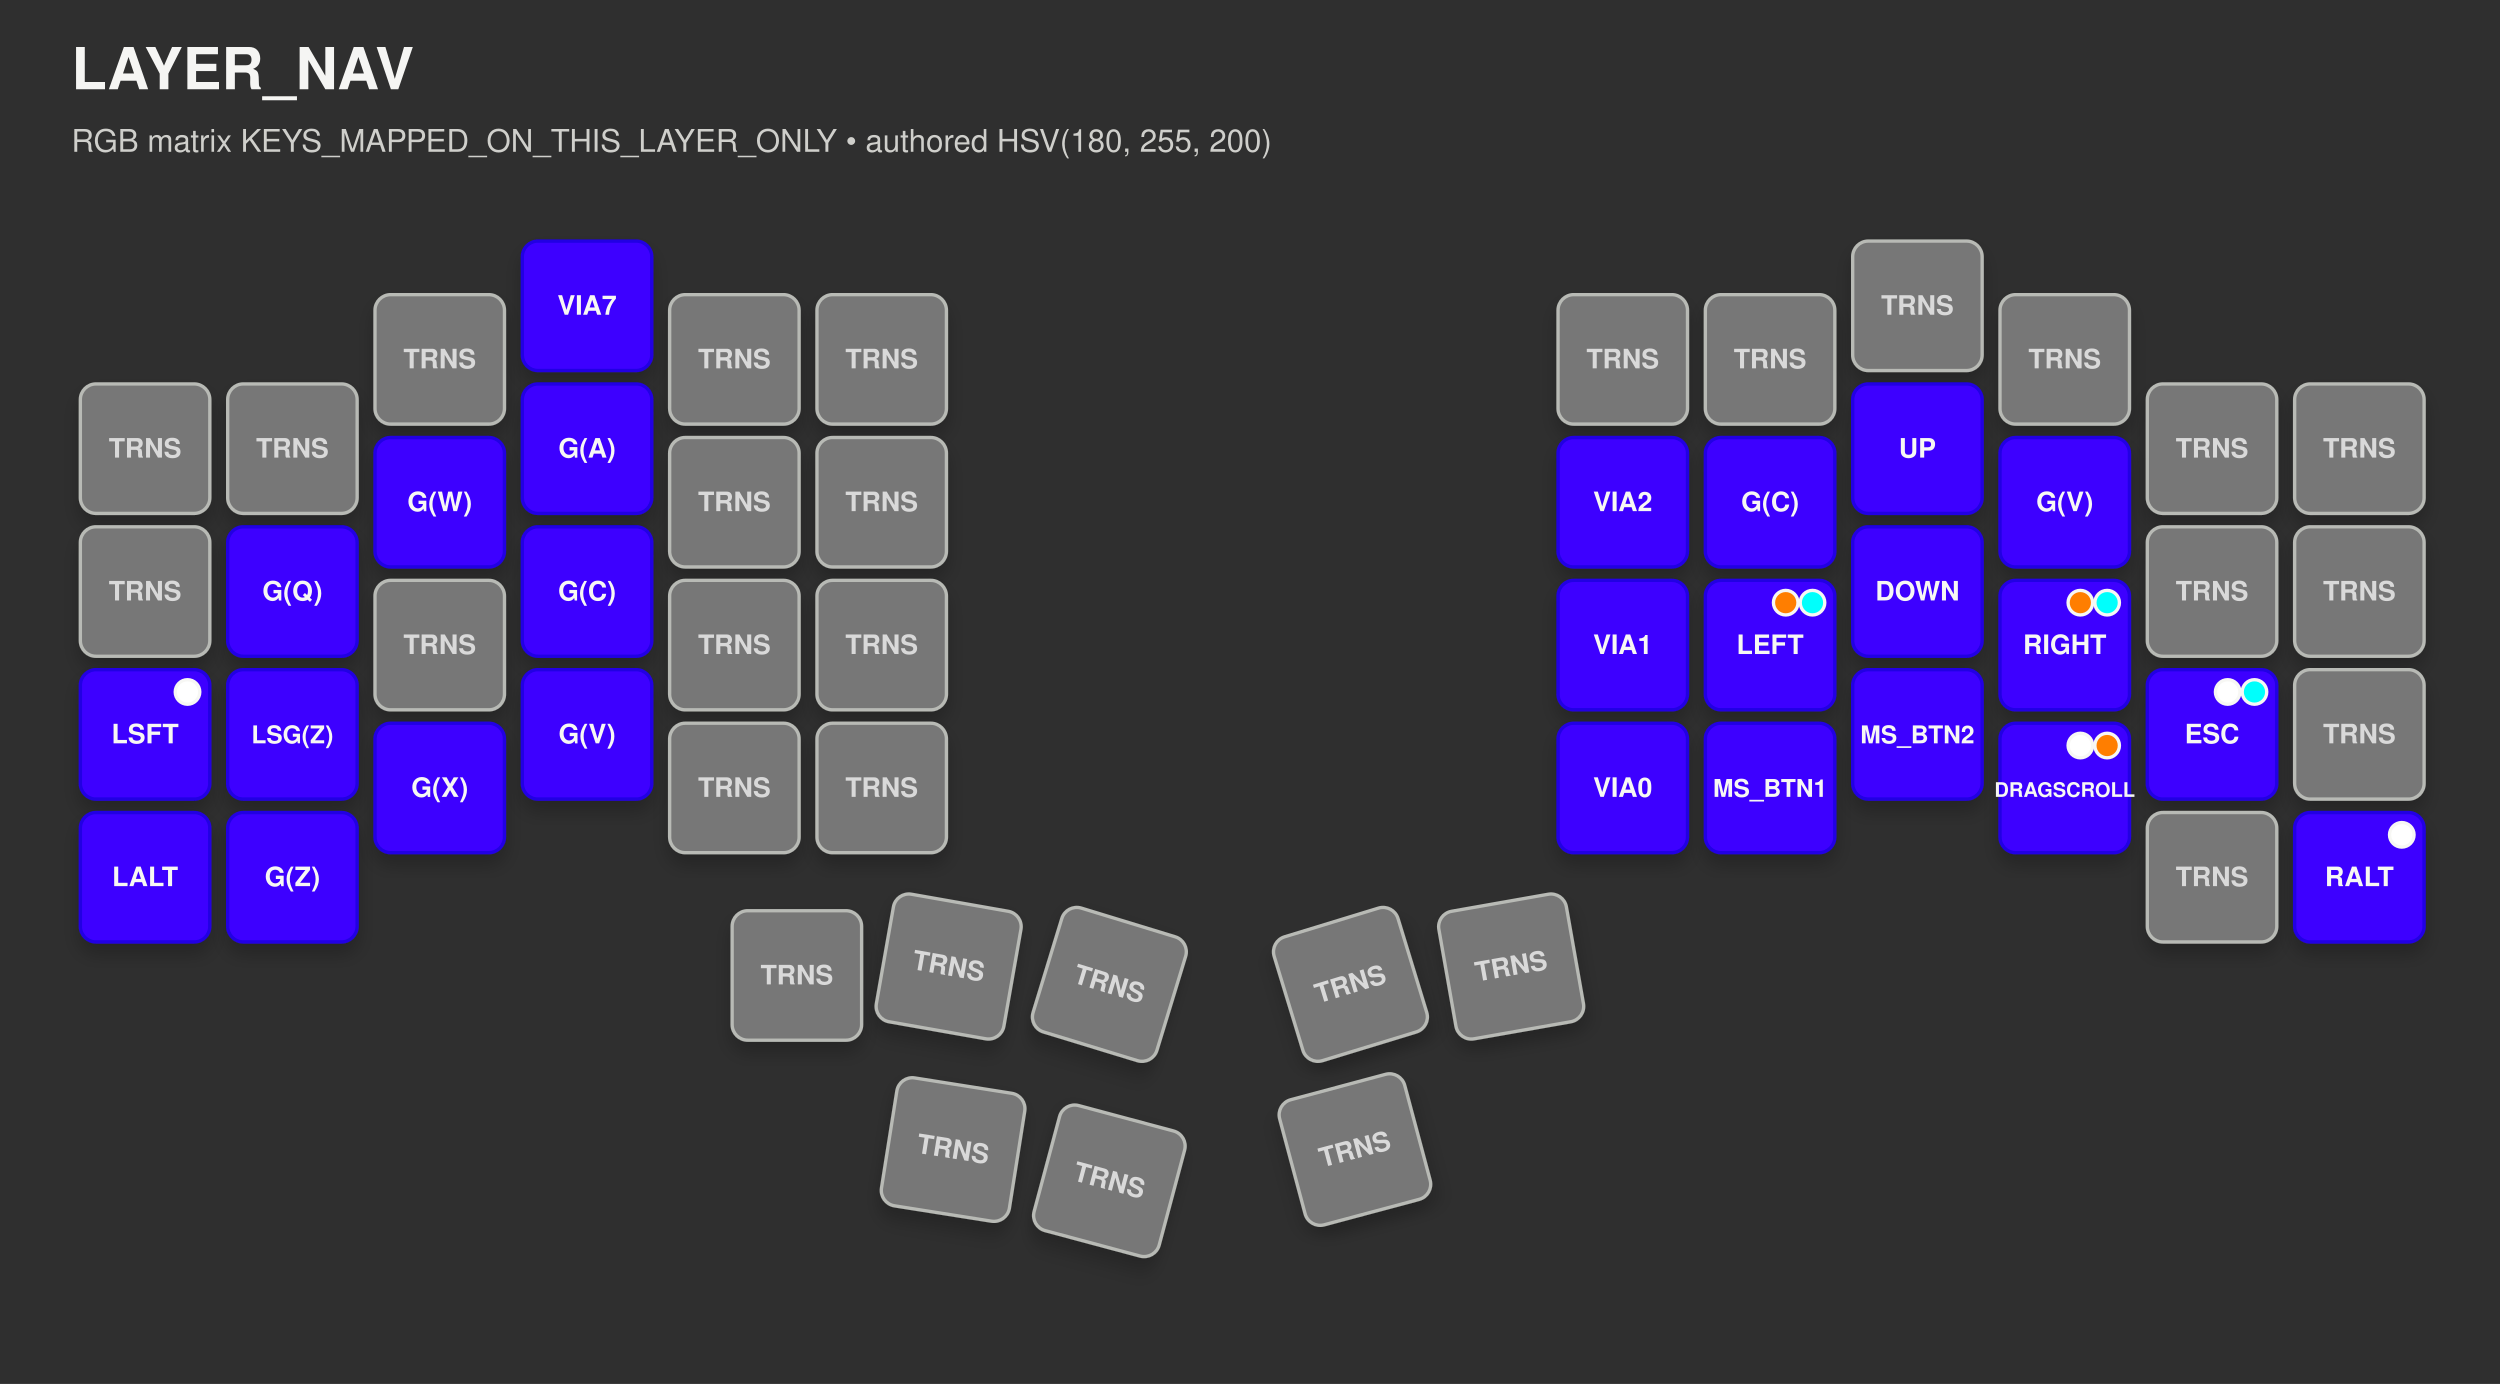
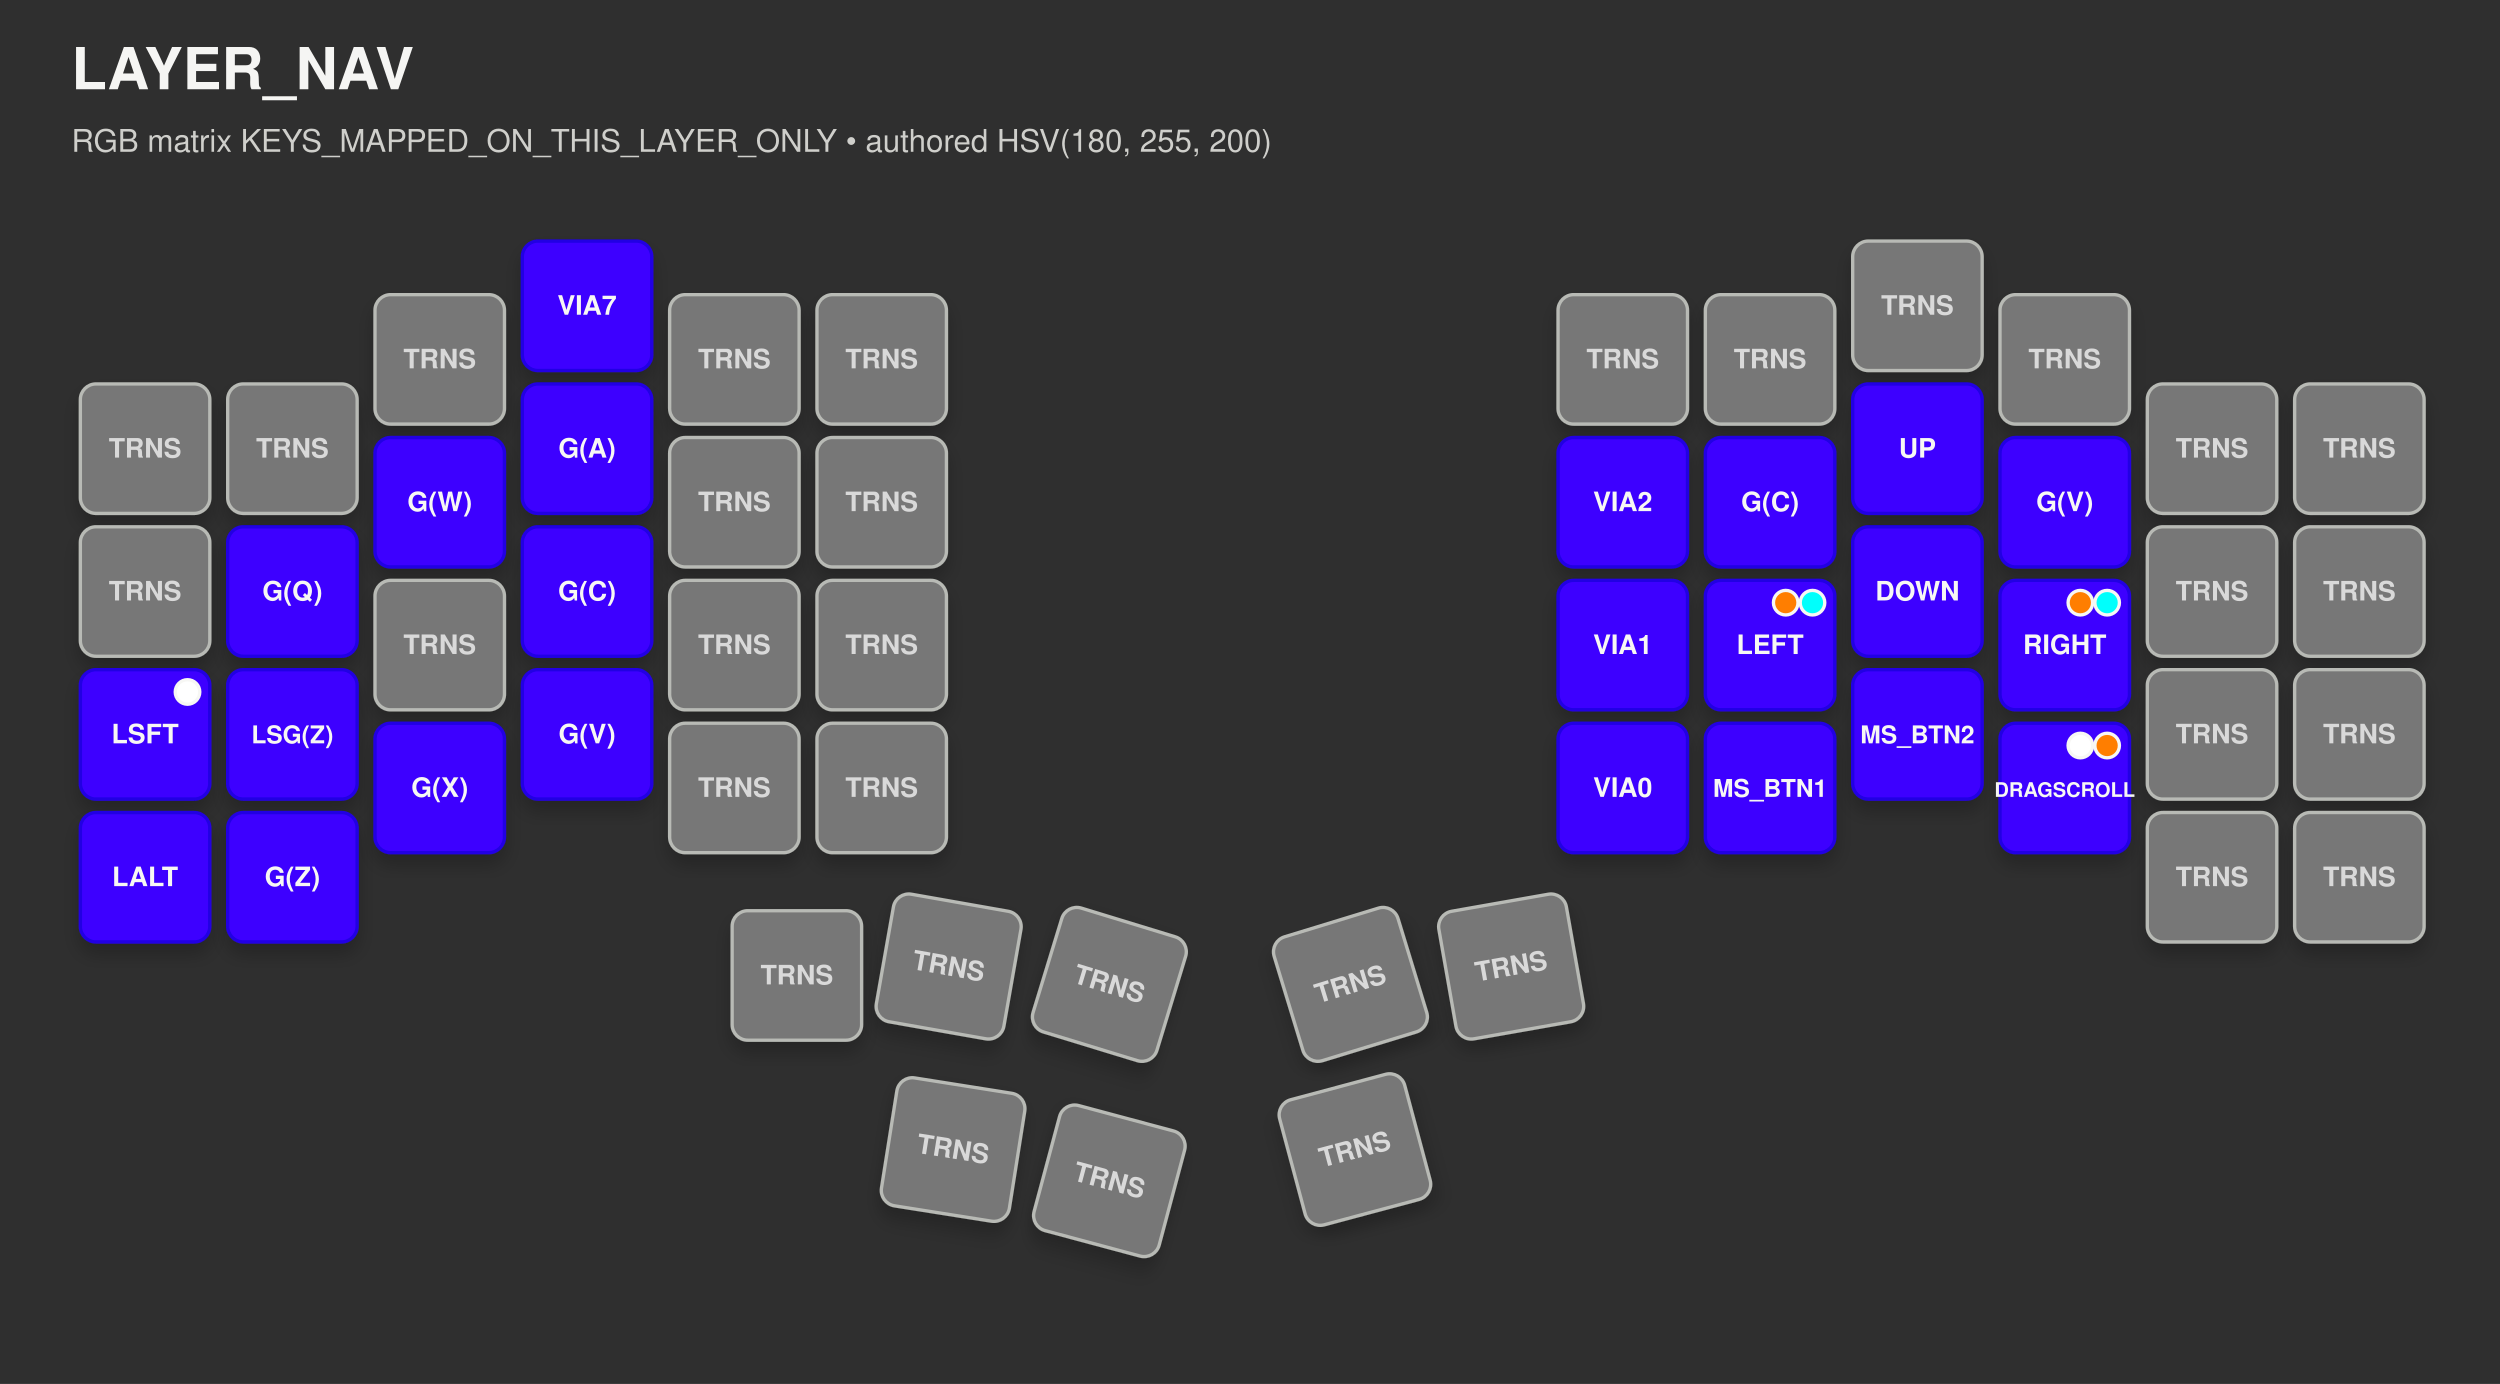
<svg xmlns="http://www.w3.org/2000/svg" width="1120" height="620" viewBox="0 0 1120 620" role="img" aria-labelledby="title desc">
  <defs>
    <filter id="shadow" x="-20%" y="-20%" width="140%" height="140%">
      <feDropShadow dx="0" dy="5" stdDeviation="4" flood-color="#000000" flood-opacity="0.22" />
    </filter>
  </defs>
  <rect width="1120" height="620" fill="#2f2f2f" />
  <text x="32" y="40" fill="#f5f5f3" font-size="26" font-family="Helvetica, Arial, sans-serif" font-weight="700">LAYER_NAV</text>
  <text x="32" y="68" fill="#cfcfcb" font-size="14" font-family="Helvetica, Arial, sans-serif">RGB matrix KEYS_MAPPED_ON_THIS_LAYER_ONLY • authored HSV(180, 255, 200)</text>
  <g transform="rotate(0 65.0 201.0)">
    <rect x="36.0" y="172.0" width="58" height="58" rx="7" fill="#777777" stroke="#b8bab5" stroke-width="1.5" filter="url(#shadow)" />
    <text x="65.0" y="205.0" fill="#ffffff" fill-opacity="0.72" font-size="12" text-anchor="middle" font-family="Helvetica, Arial, sans-serif" font-weight="600">TRNS</text>
  </g>
  <g transform="rotate(0 131.0 201.0)">
    <rect x="102.0" y="172.0" width="58" height="58" rx="7" fill="#777777" stroke="#b8bab5" stroke-width="1.5" filter="url(#shadow)" />
    <text x="131.0" y="205.0" fill="#ffffff" fill-opacity="0.72" font-size="12" text-anchor="middle" font-family="Helvetica, Arial, sans-serif" font-weight="600">TRNS</text>
  </g>
  <g transform="rotate(0 197.0 161.0)">
    <rect x="168.0" y="132.0" width="58" height="58" rx="7" fill="#777777" stroke="#b8bab5" stroke-width="1.5" filter="url(#shadow)" />
    <text x="197.0" y="165.0" fill="#ffffff" fill-opacity="0.72" font-size="12" text-anchor="middle" font-family="Helvetica, Arial, sans-serif" font-weight="600">TRNS</text>
  </g>
  <g transform="rotate(0 263.0 137.0)">
    <rect x="234.0" y="108.0" width="58" height="58" rx="7" fill="#3c00ff" stroke="#2000e3" stroke-width="1.5" filter="url(#shadow)" />
    <text x="263.0" y="141.0" fill="#f7f7f4" fill-opacity="1.0" font-size="12" text-anchor="middle" font-family="Helvetica, Arial, sans-serif" font-weight="600">VIA7</text>
  </g>
  <g transform="rotate(0 329.0 161.0)">
    <rect x="300.0" y="132.0" width="58" height="58" rx="7" fill="#777777" stroke="#b8bab5" stroke-width="1.5" filter="url(#shadow)" />
    <text x="329.0" y="165.0" fill="#ffffff" fill-opacity="0.72" font-size="12" text-anchor="middle" font-family="Helvetica, Arial, sans-serif" font-weight="600">TRNS</text>
  </g>
  <g transform="rotate(0 395.0 161.0)">
    <rect x="366.0" y="132.0" width="58" height="58" rx="7" fill="#777777" stroke="#b8bab5" stroke-width="1.5" filter="url(#shadow)" />
    <text x="395.0" y="165.0" fill="#ffffff" fill-opacity="0.72" font-size="12" text-anchor="middle" font-family="Helvetica, Arial, sans-serif" font-weight="600">TRNS</text>
  </g>
  <g transform="rotate(0 727.0 161.0)">
    <rect x="698.0" y="132.0" width="58" height="58" rx="7" fill="#777777" stroke="#b8bab5" stroke-width="1.5" filter="url(#shadow)" />
    <text x="727.0" y="165.0" fill="#ffffff" fill-opacity="0.72" font-size="12" text-anchor="middle" font-family="Helvetica, Arial, sans-serif" font-weight="600">TRNS</text>
  </g>
  <g transform="rotate(0 793.0 161.0)">
    <rect x="764.0" y="132.0" width="58" height="58" rx="7" fill="#777777" stroke="#b8bab5" stroke-width="1.5" filter="url(#shadow)" />
    <text x="793.0" y="165.0" fill="#ffffff" fill-opacity="0.72" font-size="12" text-anchor="middle" font-family="Helvetica, Arial, sans-serif" font-weight="600">TRNS</text>
  </g>
  <g transform="rotate(0 859.0 137.0)">
    <rect x="830.0" y="108.0" width="58" height="58" rx="7" fill="#777777" stroke="#b8bab5" stroke-width="1.5" filter="url(#shadow)" />
    <text x="859.0" y="141.0" fill="#ffffff" fill-opacity="0.72" font-size="12" text-anchor="middle" font-family="Helvetica, Arial, sans-serif" font-weight="600">TRNS</text>
  </g>
  <g transform="rotate(0 925.0 161.0)">
    <rect x="896.0" y="132.0" width="58" height="58" rx="7" fill="#777777" stroke="#b8bab5" stroke-width="1.5" filter="url(#shadow)" />
    <text x="925.0" y="165.0" fill="#ffffff" fill-opacity="0.72" font-size="12" text-anchor="middle" font-family="Helvetica, Arial, sans-serif" font-weight="600">TRNS</text>
  </g>
  <g transform="rotate(0 991.0 201.0)">
    <rect x="962.0" y="172.0" width="58" height="58" rx="7" fill="#777777" stroke="#b8bab5" stroke-width="1.5" filter="url(#shadow)" />
    <text x="991.0" y="205.0" fill="#ffffff" fill-opacity="0.72" font-size="12" text-anchor="middle" font-family="Helvetica, Arial, sans-serif" font-weight="600">TRNS</text>
  </g>
  <g transform="rotate(0 1057.0 201.0)">
    <rect x="1028.0" y="172.0" width="58" height="58" rx="7" fill="#777777" stroke="#b8bab5" stroke-width="1.5" filter="url(#shadow)" />
    <text x="1057.0" y="205.0" fill="#ffffff" fill-opacity="0.72" font-size="12" text-anchor="middle" font-family="Helvetica, Arial, sans-serif" font-weight="600">TRNS</text>
  </g>
  <g transform="rotate(0 65.0 265.0)">
    <rect x="36.0" y="236.0" width="58" height="58" rx="7" fill="#777777" stroke="#b8bab5" stroke-width="1.5" filter="url(#shadow)" />
    <text x="65.0" y="269.0" fill="#ffffff" fill-opacity="0.72" font-size="12" text-anchor="middle" font-family="Helvetica, Arial, sans-serif" font-weight="600">TRNS</text>
  </g>
  <g transform="rotate(0 131.0 265.0)">
    <rect x="102.0" y="236.0" width="58" height="58" rx="7" fill="#3c00ff" stroke="#2000e3" stroke-width="1.5" filter="url(#shadow)" />
    <text x="131.0" y="269.0" fill="#f7f7f4" fill-opacity="1.0" font-size="12" text-anchor="middle" font-family="Helvetica, Arial, sans-serif" font-weight="600">G(Q)</text>
  </g>
  <g transform="rotate(0 197.0 225.0)">
    <rect x="168.0" y="196.0" width="58" height="58" rx="7" fill="#3c00ff" stroke="#2000e3" stroke-width="1.5" filter="url(#shadow)" />
    <text x="197.0" y="229.0" fill="#f7f7f4" fill-opacity="1.0" font-size="12" text-anchor="middle" font-family="Helvetica, Arial, sans-serif" font-weight="600">G(W)</text>
  </g>
  <g transform="rotate(0 263.0 201.0)">
    <rect x="234.0" y="172.0" width="58" height="58" rx="7" fill="#3c00ff" stroke="#2000e3" stroke-width="1.5" filter="url(#shadow)" />
    <text x="263.0" y="205.0" fill="#f7f7f4" fill-opacity="1.0" font-size="12" text-anchor="middle" font-family="Helvetica, Arial, sans-serif" font-weight="600">G(A)</text>
  </g>
  <g transform="rotate(0 329.0 225.0)">
    <rect x="300.0" y="196.0" width="58" height="58" rx="7" fill="#777777" stroke="#b8bab5" stroke-width="1.5" filter="url(#shadow)" />
    <text x="329.0" y="229.0" fill="#ffffff" fill-opacity="0.72" font-size="12" text-anchor="middle" font-family="Helvetica, Arial, sans-serif" font-weight="600">TRNS</text>
  </g>
  <g transform="rotate(0 395.0 225.0)">
    <rect x="366.0" y="196.0" width="58" height="58" rx="7" fill="#777777" stroke="#b8bab5" stroke-width="1.5" filter="url(#shadow)" />
    <text x="395.0" y="229.0" fill="#ffffff" fill-opacity="0.72" font-size="12" text-anchor="middle" font-family="Helvetica, Arial, sans-serif" font-weight="600">TRNS</text>
  </g>
  <g transform="rotate(0 727.0 225.0)">
    <rect x="698.0" y="196.0" width="58" height="58" rx="7" fill="#3c00ff" stroke="#2000e3" stroke-width="1.5" filter="url(#shadow)" />
    <text x="727.0" y="229.0" fill="#f7f7f4" fill-opacity="1.0" font-size="12" text-anchor="middle" font-family="Helvetica, Arial, sans-serif" font-weight="600">VIA2</text>
  </g>
  <g transform="rotate(0 793.0 225.0)">
    <rect x="764.0" y="196.0" width="58" height="58" rx="7" fill="#3c00ff" stroke="#2000e3" stroke-width="1.5" filter="url(#shadow)" />
    <text x="793.0" y="229.0" fill="#f7f7f4" fill-opacity="1.0" font-size="12" text-anchor="middle" font-family="Helvetica, Arial, sans-serif" font-weight="600">G(C)</text>
  </g>
  <g transform="rotate(0 859.0 201.0)">
    <rect x="830.0" y="172.0" width="58" height="58" rx="7" fill="#3c00ff" stroke="#2000e3" stroke-width="1.5" filter="url(#shadow)" />
    <text x="859.0" y="205.0" fill="#f7f7f4" fill-opacity="1.0" font-size="12" text-anchor="middle" font-family="Helvetica, Arial, sans-serif" font-weight="600">UP</text>
  </g>
  <g transform="rotate(0 925.0 225.0)">
    <rect x="896.0" y="196.0" width="58" height="58" rx="7" fill="#3c00ff" stroke="#2000e3" stroke-width="1.5" filter="url(#shadow)" />
    <text x="925.0" y="229.0" fill="#f7f7f4" fill-opacity="1.0" font-size="12" text-anchor="middle" font-family="Helvetica, Arial, sans-serif" font-weight="600">G(V)</text>
  </g>
  <g transform="rotate(0 991.0 265.0)">
    <rect x="962.0" y="236.0" width="58" height="58" rx="7" fill="#777777" stroke="#b8bab5" stroke-width="1.5" filter="url(#shadow)" />
    <text x="991.0" y="269.0" fill="#ffffff" fill-opacity="0.72" font-size="12" text-anchor="middle" font-family="Helvetica, Arial, sans-serif" font-weight="600">TRNS</text>
  </g>
  <g transform="rotate(0 1057.0 265.0)">
    <rect x="1028.0" y="236.0" width="58" height="58" rx="7" fill="#777777" stroke="#b8bab5" stroke-width="1.5" filter="url(#shadow)" />
    <text x="1057.0" y="269.0" fill="#ffffff" fill-opacity="0.72" font-size="12" text-anchor="middle" font-family="Helvetica, Arial, sans-serif" font-weight="600">TRNS</text>
  </g>
  <g transform="rotate(0 65.0 329.0)">
    <rect x="36.0" y="300.0" width="58" height="58" rx="7" fill="#3c00ff" stroke="#2000e3" stroke-width="1.5" filter="url(#shadow)" />
    <text x="65.0" y="333.0" fill="#f7f7f4" fill-opacity="1.0" font-size="12" text-anchor="middle" font-family="Helvetica, Arial, sans-serif" font-weight="600">LSFT</text>
    <circle cx="84.0" cy="310.0" r="5.5" fill="#ffffff" stroke="#f7f7f4" stroke-width="1.5" />
  </g>
  <g transform="rotate(0 131.0 329.0)">
    <rect x="102.0" y="300.0" width="58" height="58" rx="7" fill="#3c00ff" stroke="#2000e3" stroke-width="1.5" filter="url(#shadow)" />
    <text x="131.0" y="333.0" fill="#f7f7f4" fill-opacity="1.0" font-size="11" text-anchor="middle" font-family="Helvetica, Arial, sans-serif" font-weight="600">LSG(Z)</text>
  </g>
  <g transform="rotate(0 197.0 289.0)">
    <rect x="168.0" y="260.0" width="58" height="58" rx="7" fill="#777777" stroke="#b8bab5" stroke-width="1.5" filter="url(#shadow)" />
    <text x="197.0" y="293.0" fill="#ffffff" fill-opacity="0.72" font-size="12" text-anchor="middle" font-family="Helvetica, Arial, sans-serif" font-weight="600">TRNS</text>
  </g>
  <g transform="rotate(0 263.0 265.0)">
    <rect x="234.0" y="236.0" width="58" height="58" rx="7" fill="#3c00ff" stroke="#2000e3" stroke-width="1.5" filter="url(#shadow)" />
    <text x="263.0" y="269.0" fill="#f7f7f4" fill-opacity="1.0" font-size="12" text-anchor="middle" font-family="Helvetica, Arial, sans-serif" font-weight="600">G(C)</text>
  </g>
  <g transform="rotate(0 329.0 289.0)">
    <rect x="300.0" y="260.0" width="58" height="58" rx="7" fill="#777777" stroke="#b8bab5" stroke-width="1.5" filter="url(#shadow)" />
    <text x="329.0" y="293.0" fill="#ffffff" fill-opacity="0.72" font-size="12" text-anchor="middle" font-family="Helvetica, Arial, sans-serif" font-weight="600">TRNS</text>
  </g>
  <g transform="rotate(0 395.0 289.0)">
    <rect x="366.0" y="260.0" width="58" height="58" rx="7" fill="#777777" stroke="#b8bab5" stroke-width="1.5" filter="url(#shadow)" />
    <text x="395.0" y="293.0" fill="#ffffff" fill-opacity="0.72" font-size="12" text-anchor="middle" font-family="Helvetica, Arial, sans-serif" font-weight="600">TRNS</text>
  </g>
  <g transform="rotate(0 727.0 289.0)">
    <rect x="698.0" y="260.0" width="58" height="58" rx="7" fill="#3c00ff" stroke="#2000e3" stroke-width="1.5" filter="url(#shadow)" />
    <text x="727.0" y="293.0" fill="#f7f7f4" fill-opacity="1.0" font-size="12" text-anchor="middle" font-family="Helvetica, Arial, sans-serif" font-weight="600">VIA1</text>
  </g>
  <g transform="rotate(0 793.0 289.0)">
    <rect x="764.0" y="260.0" width="58" height="58" rx="7" fill="#3c00ff" stroke="#2000e3" stroke-width="1.5" filter="url(#shadow)" />
    <text x="793.0" y="293.0" fill="#f7f7f4" fill-opacity="1.0" font-size="12" text-anchor="middle" font-family="Helvetica, Arial, sans-serif" font-weight="600">LEFT</text>
    <circle cx="800.0" cy="270.0" r="5.5" fill="#ff7e00" stroke="#f7f7f4" stroke-width="1.5" />
    <circle cx="812.0" cy="270.0" r="5.5" fill="#00fffc" stroke="#f7f7f4" stroke-width="1.5" />
  </g>
  <g transform="rotate(0 859.0 265.0)">
    <rect x="830.0" y="236.0" width="58" height="58" rx="7" fill="#3c00ff" stroke="#2000e3" stroke-width="1.5" filter="url(#shadow)" />
    <text x="859.0" y="269.0" fill="#f7f7f4" fill-opacity="1.0" font-size="12" text-anchor="middle" font-family="Helvetica, Arial, sans-serif" font-weight="600">DOWN</text>
  </g>
  <g transform="rotate(0 925.0 289.0)">
    <rect x="896.0" y="260.0" width="58" height="58" rx="7" fill="#3c00ff" stroke="#2000e3" stroke-width="1.5" filter="url(#shadow)" />
    <text x="925.0" y="293.0" fill="#f7f7f4" fill-opacity="1.0" font-size="12" text-anchor="middle" font-family="Helvetica, Arial, sans-serif" font-weight="600">RIGHT</text>
    <circle cx="932.0" cy="270.0" r="5.5" fill="#ff7e00" stroke="#f7f7f4" stroke-width="1.5" />
    <circle cx="944.0" cy="270.0" r="5.5" fill="#00fffc" stroke="#f7f7f4" stroke-width="1.5" />
  </g>
  <g transform="rotate(0 991.0 329.0)">
-     <rect x="962.0" y="300.0" width="58" height="58" rx="7" fill="#3c00ff" stroke="#2000e3" stroke-width="1.5" filter="url(#shadow)" />
-     <text x="991.0" y="333.0" fill="#f7f7f4" fill-opacity="1.0" font-size="12" text-anchor="middle" font-family="Helvetica, Arial, sans-serif" font-weight="600">ESC</text>
-     <circle cx="998.0" cy="310.0" r="5.5" fill="#ffffff" stroke="#f7f7f4" stroke-width="1.5" />
-     <circle cx="1010.0" cy="310.0" r="5.5" fill="#00fffc" stroke="#f7f7f4" stroke-width="1.5" />
+     <rect x="962.0" y="300.0" width="58" height="58" rx="7" fill="#777777" stroke="#b8bab5" stroke-width="1.5" filter="url(#shadow)" />
+     <text x="991.0" y="333.0" fill="#ffffff" fill-opacity="0.72" font-size="12" text-anchor="middle" font-family="Helvetica, Arial, sans-serif" font-weight="600">TRNS</text>
  </g>
  <g transform="rotate(0 1057.0 329.0)">
    <rect x="1028.0" y="300.0" width="58" height="58" rx="7" fill="#777777" stroke="#b8bab5" stroke-width="1.5" filter="url(#shadow)" />
    <text x="1057.0" y="333.0" fill="#ffffff" fill-opacity="0.72" font-size="12" text-anchor="middle" font-family="Helvetica, Arial, sans-serif" font-weight="600">TRNS</text>
  </g>
  <g transform="rotate(0 65.0 393.0)">
    <rect x="36.0" y="364.0" width="58" height="58" rx="7" fill="#3c00ff" stroke="#2000e3" stroke-width="1.5" filter="url(#shadow)" />
    <text x="65.0" y="397.0" fill="#f7f7f4" fill-opacity="1.0" font-size="12" text-anchor="middle" font-family="Helvetica, Arial, sans-serif" font-weight="600">LALT</text>
  </g>
  <g transform="rotate(0 131.0 393.0)">
    <rect x="102.0" y="364.0" width="58" height="58" rx="7" fill="#3c00ff" stroke="#2000e3" stroke-width="1.5" filter="url(#shadow)" />
    <text x="131.0" y="397.0" fill="#f7f7f4" fill-opacity="1.0" font-size="12" text-anchor="middle" font-family="Helvetica, Arial, sans-serif" font-weight="600">G(Z)</text>
  </g>
  <g transform="rotate(0 197.0 353.0)">
    <rect x="168.0" y="324.0" width="58" height="58" rx="7" fill="#3c00ff" stroke="#2000e3" stroke-width="1.5" filter="url(#shadow)" />
    <text x="197.0" y="357.0" fill="#f7f7f4" fill-opacity="1.0" font-size="12" text-anchor="middle" font-family="Helvetica, Arial, sans-serif" font-weight="600">G(X)</text>
  </g>
  <g transform="rotate(0 263.0 329.0)">
    <rect x="234.0" y="300.0" width="58" height="58" rx="7" fill="#3c00ff" stroke="#2000e3" stroke-width="1.5" filter="url(#shadow)" />
    <text x="263.0" y="333.0" fill="#f7f7f4" fill-opacity="1.0" font-size="12" text-anchor="middle" font-family="Helvetica, Arial, sans-serif" font-weight="600">G(V)</text>
  </g>
  <g transform="rotate(0 329.0 353.0)">
    <rect x="300.0" y="324.0" width="58" height="58" rx="7" fill="#777777" stroke="#b8bab5" stroke-width="1.5" filter="url(#shadow)" />
    <text x="329.0" y="357.0" fill="#ffffff" fill-opacity="0.72" font-size="12" text-anchor="middle" font-family="Helvetica, Arial, sans-serif" font-weight="600">TRNS</text>
  </g>
  <g transform="rotate(0 395.0 353.0)">
    <rect x="366.0" y="324.0" width="58" height="58" rx="7" fill="#777777" stroke="#b8bab5" stroke-width="1.5" filter="url(#shadow)" />
    <text x="395.0" y="357.0" fill="#ffffff" fill-opacity="0.72" font-size="12" text-anchor="middle" font-family="Helvetica, Arial, sans-serif" font-weight="600">TRNS</text>
  </g>
  <g transform="rotate(0 727.0 353.0)">
    <rect x="698.0" y="324.0" width="58" height="58" rx="7" fill="#3c00ff" stroke="#2000e3" stroke-width="1.5" filter="url(#shadow)" />
    <text x="727.0" y="357.0" fill="#f7f7f4" fill-opacity="1.0" font-size="12" text-anchor="middle" font-family="Helvetica, Arial, sans-serif" font-weight="600">VIA0</text>
  </g>
  <g transform="rotate(0 793.0 353.0)">
    <rect x="764.0" y="324.0" width="58" height="58" rx="7" fill="#3c00ff" stroke="#2000e3" stroke-width="1.5" filter="url(#shadow)" />
    <text x="793.0" y="357.0" fill="#f7f7f4" fill-opacity="1.0" font-size="11" text-anchor="middle" font-family="Helvetica, Arial, sans-serif" font-weight="600">MS_BTN1</text>
  </g>
  <g transform="rotate(0 859.0 329.0)">
    <rect x="830.0" y="300.0" width="58" height="58" rx="7" fill="#3c00ff" stroke="#2000e3" stroke-width="1.5" filter="url(#shadow)" />
    <text x="859.0" y="333.0" fill="#f7f7f4" fill-opacity="1.0" font-size="11" text-anchor="middle" font-family="Helvetica, Arial, sans-serif" font-weight="600">MS_BTN2</text>
  </g>
  <g transform="rotate(0 925.0 353.0)">
    <rect x="896.0" y="324.0" width="58" height="58" rx="7" fill="#3c00ff" stroke="#2000e3" stroke-width="1.5" filter="url(#shadow)" />
    <text x="925.0" y="357.0" fill="#f7f7f4" fill-opacity="1.0" font-size="9" text-anchor="middle" font-family="Helvetica, Arial, sans-serif" font-weight="600">DRAGSCROLL</text>
    <circle cx="932.0" cy="334.0" r="5.5" fill="#ffffff" stroke="#f7f7f4" stroke-width="1.5" />
    <circle cx="944.0" cy="334.0" r="5.5" fill="#ff7e00" stroke="#f7f7f4" stroke-width="1.5" />
  </g>
  <g transform="rotate(0 991.0 393.0)">
    <rect x="962.0" y="364.0" width="58" height="58" rx="7" fill="#777777" stroke="#b8bab5" stroke-width="1.5" filter="url(#shadow)" />
    <text x="991.0" y="397.0" fill="#ffffff" fill-opacity="0.72" font-size="12" text-anchor="middle" font-family="Helvetica, Arial, sans-serif" font-weight="600">TRNS</text>
  </g>
  <g transform="rotate(0 1057.0 393.0)">
-     <rect x="1028.0" y="364.0" width="58" height="58" rx="7" fill="#3c00ff" stroke="#2000e3" stroke-width="1.5" filter="url(#shadow)" />
-     <text x="1057.0" y="397.0" fill="#f7f7f4" fill-opacity="1.0" font-size="12" text-anchor="middle" font-family="Helvetica, Arial, sans-serif" font-weight="600">RALT</text>
-     <circle cx="1076.0" cy="374.0" r="5.5" fill="#ffffff" stroke="#f7f7f4" stroke-width="1.5" />
+     <rect x="1028.0" y="364.0" width="58" height="58" rx="7" fill="#777777" stroke="#b8bab5" stroke-width="1.5" filter="url(#shadow)" />
+     <text x="1057.0" y="397.0" fill="#ffffff" fill-opacity="0.72" font-size="12" text-anchor="middle" font-family="Helvetica, Arial, sans-serif" font-weight="600">TRNS</text>
  </g>
  <g transform="rotate(0 357.0 437.0)">
    <rect x="328.0" y="408.0" width="58" height="58" rx="7" fill="#777777" stroke="#b8bab5" stroke-width="1.5" filter="url(#shadow)" />
    <text x="357.0" y="441.0" fill="#ffffff" fill-opacity="0.72" font-size="12" text-anchor="middle" font-family="Helvetica, Arial, sans-serif" font-weight="600">TRNS</text>
  </g>
  <g transform="rotate(10 425.0 433.0)">
    <rect x="396.0" y="404.0" width="58" height="58" rx="7" fill="#777777" stroke="#b8bab5" stroke-width="1.5" filter="url(#shadow)" />
    <text x="425.0" y="437.0" fill="#ffffff" fill-opacity="0.72" font-size="12" text-anchor="middle" font-family="Helvetica, Arial, sans-serif" font-weight="600">TRNS</text>
  </g>
  <g transform="rotate(17 497.0 441.0)">
    <rect x="468.0" y="412.0" width="58" height="58" rx="7" fill="#777777" stroke="#b8bab5" stroke-width="1.5" filter="url(#shadow)" />
    <text x="497.0" y="445.0" fill="#ffffff" fill-opacity="0.72" font-size="12" text-anchor="middle" font-family="Helvetica, Arial, sans-serif" font-weight="600">TRNS</text>
  </g>
  <g transform="rotate(-17 605.0 441.0)">
    <rect x="576.0" y="412.0" width="58" height="58" rx="7" fill="#777777" stroke="#b8bab5" stroke-width="1.5" filter="url(#shadow)" />
    <text x="605.0" y="445.0" fill="#ffffff" fill-opacity="0.72" font-size="12" text-anchor="middle" font-family="Helvetica, Arial, sans-serif" font-weight="600">TRNS</text>
  </g>
  <g transform="rotate(-10 677.0 433.0)">
    <rect x="648.0" y="404.0" width="58" height="58" rx="7" fill="#777777" stroke="#b8bab5" stroke-width="1.5" filter="url(#shadow)" />
    <text x="677.0" y="437.0" fill="#ffffff" fill-opacity="0.72" font-size="12" text-anchor="middle" font-family="Helvetica, Arial, sans-serif" font-weight="600">TRNS</text>
  </g>
  <g transform="rotate(9 427.0 515.0)">
    <rect x="398.0" y="486.0" width="58" height="58" rx="7" fill="#777777" stroke="#b8bab5" stroke-width="1.5" filter="url(#shadow)" />
    <text x="427.0" y="519.0" fill="#ffffff" fill-opacity="0.72" font-size="12" text-anchor="middle" font-family="Helvetica, Arial, sans-serif" font-weight="600">TRNS</text>
  </g>
  <g transform="rotate(15 497.0 529.0)">
    <rect x="468.0" y="500.0" width="58" height="58" rx="7" fill="#777777" stroke="#b8bab5" stroke-width="1.5" filter="url(#shadow)" />
    <text x="497.0" y="533.0" fill="#ffffff" fill-opacity="0.72" font-size="12" text-anchor="middle" font-family="Helvetica, Arial, sans-serif" font-weight="600">TRNS</text>
  </g>
  <g transform="rotate(-15 607.0 515.0)">
    <rect x="578.0" y="486.0" width="58" height="58" rx="7" fill="#777777" stroke="#b8bab5" stroke-width="1.5" filter="url(#shadow)" />
    <text x="607.0" y="519.0" fill="#ffffff" fill-opacity="0.72" font-size="12" text-anchor="middle" font-family="Helvetica, Arial, sans-serif" font-weight="600">TRNS</text>
  </g>
</svg>
